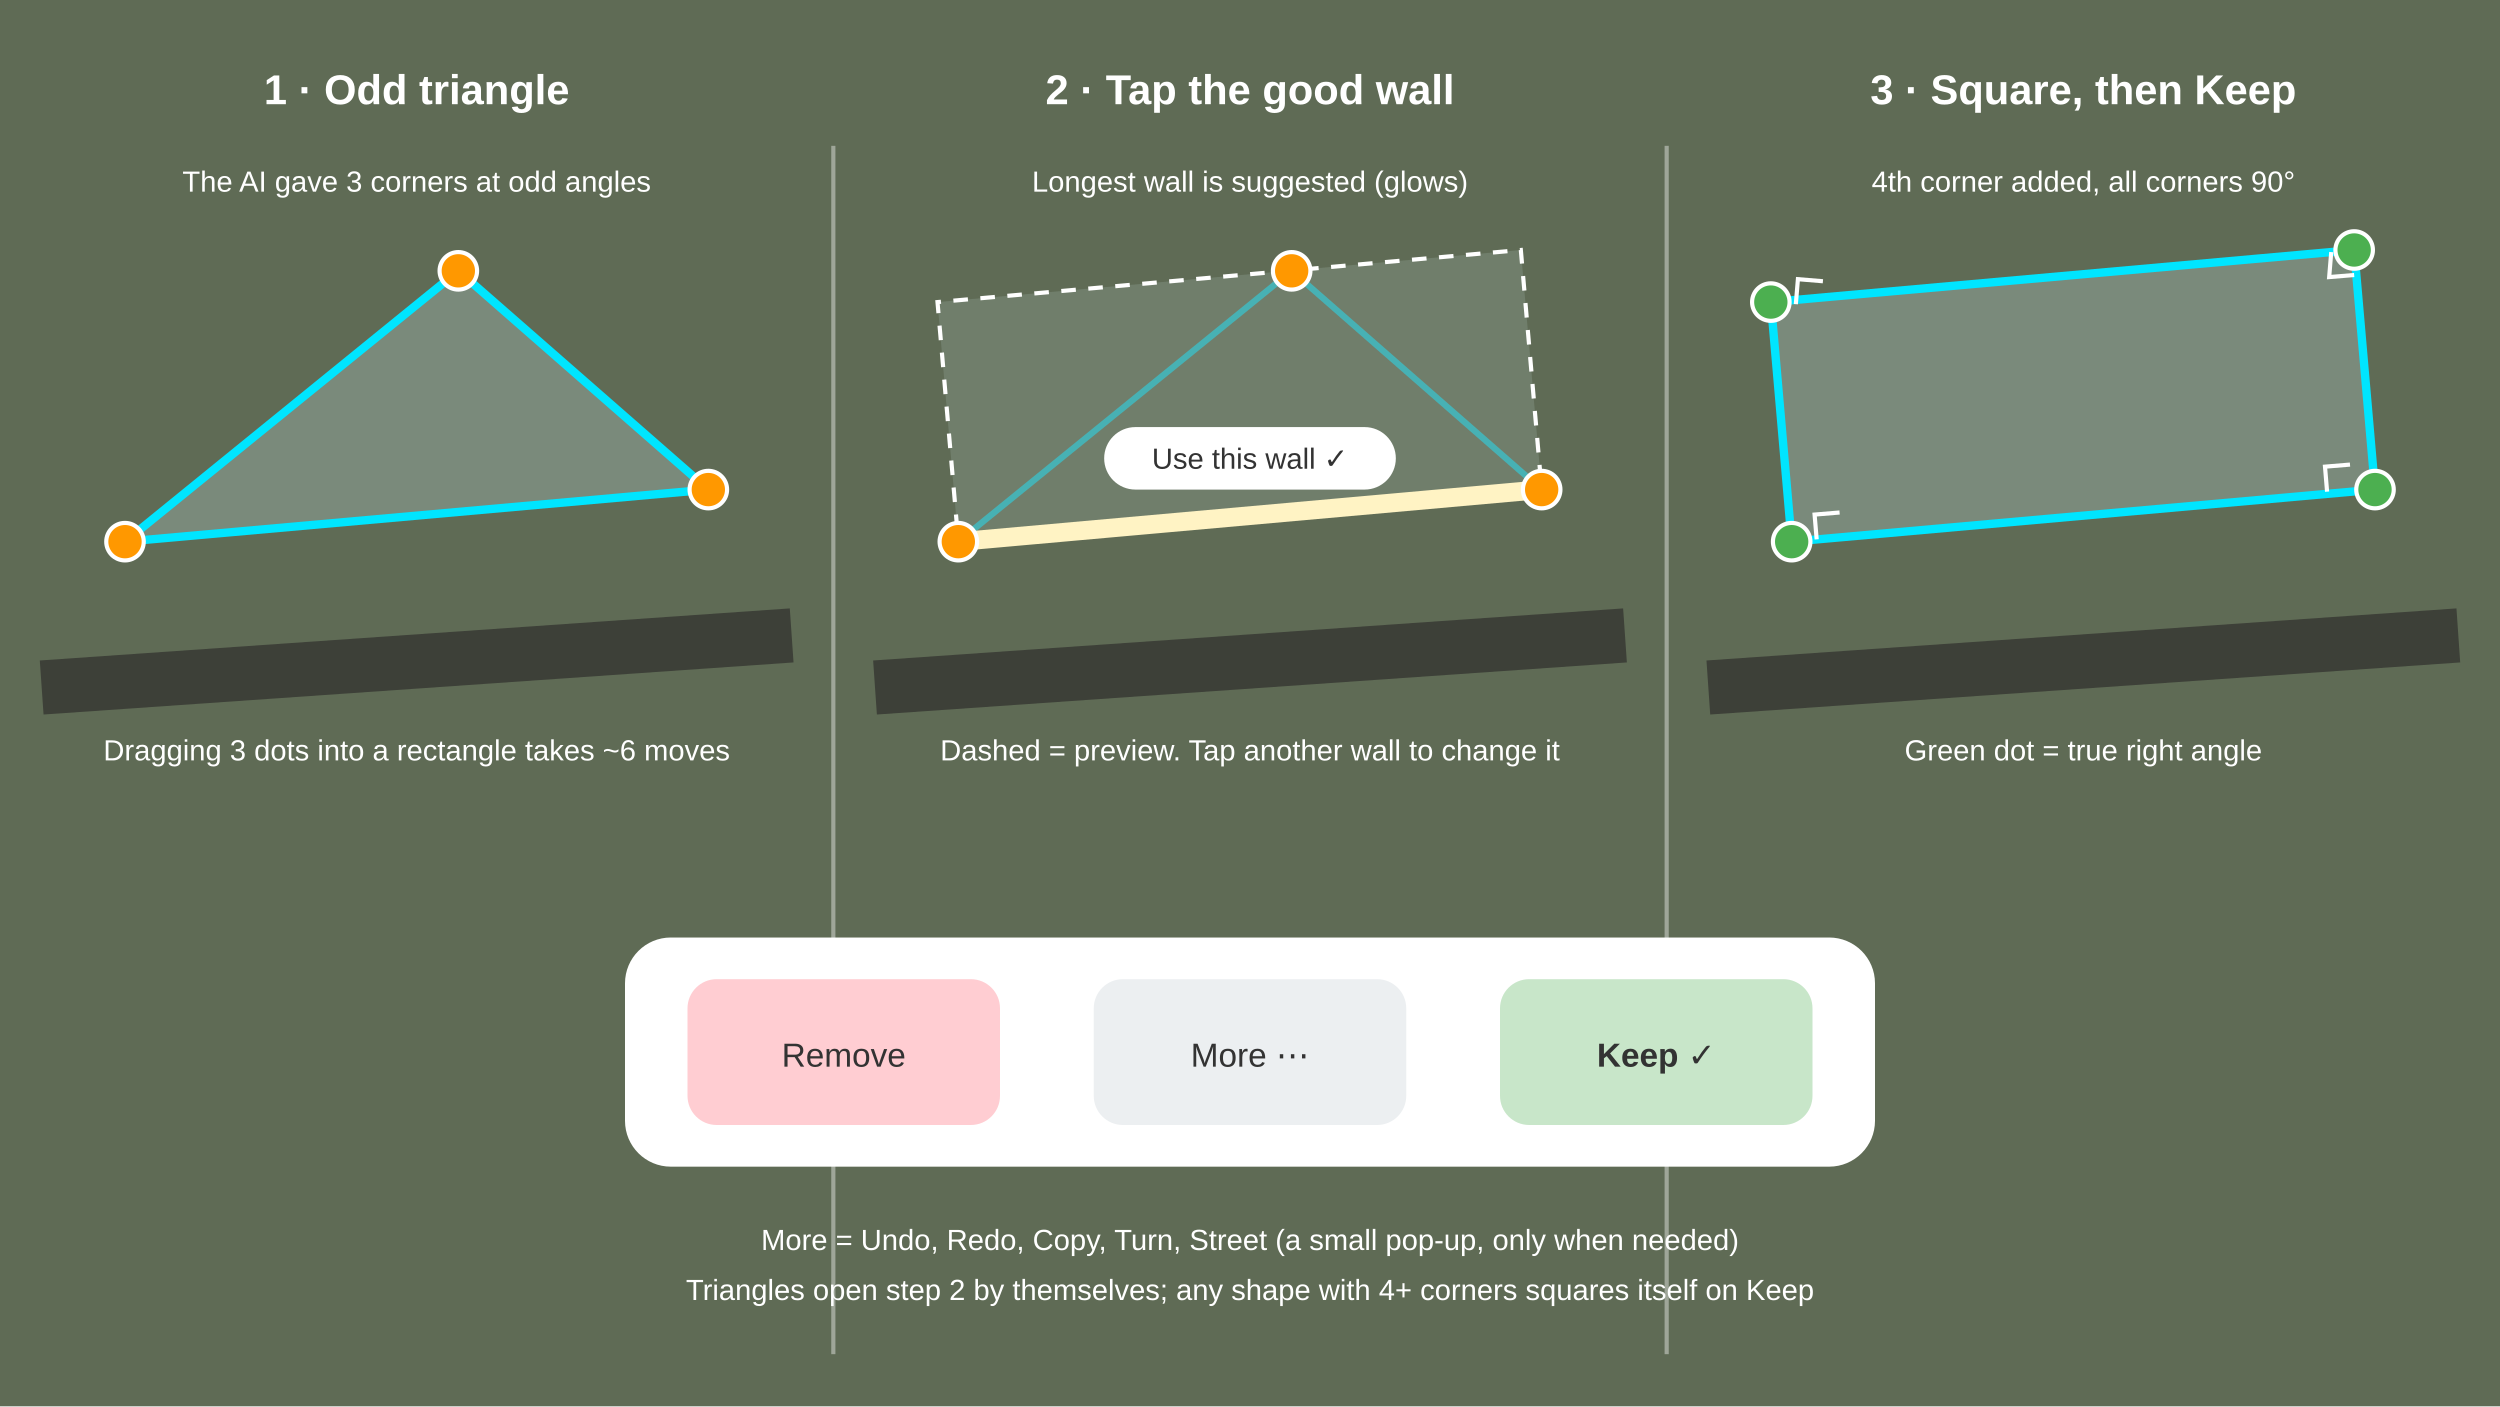
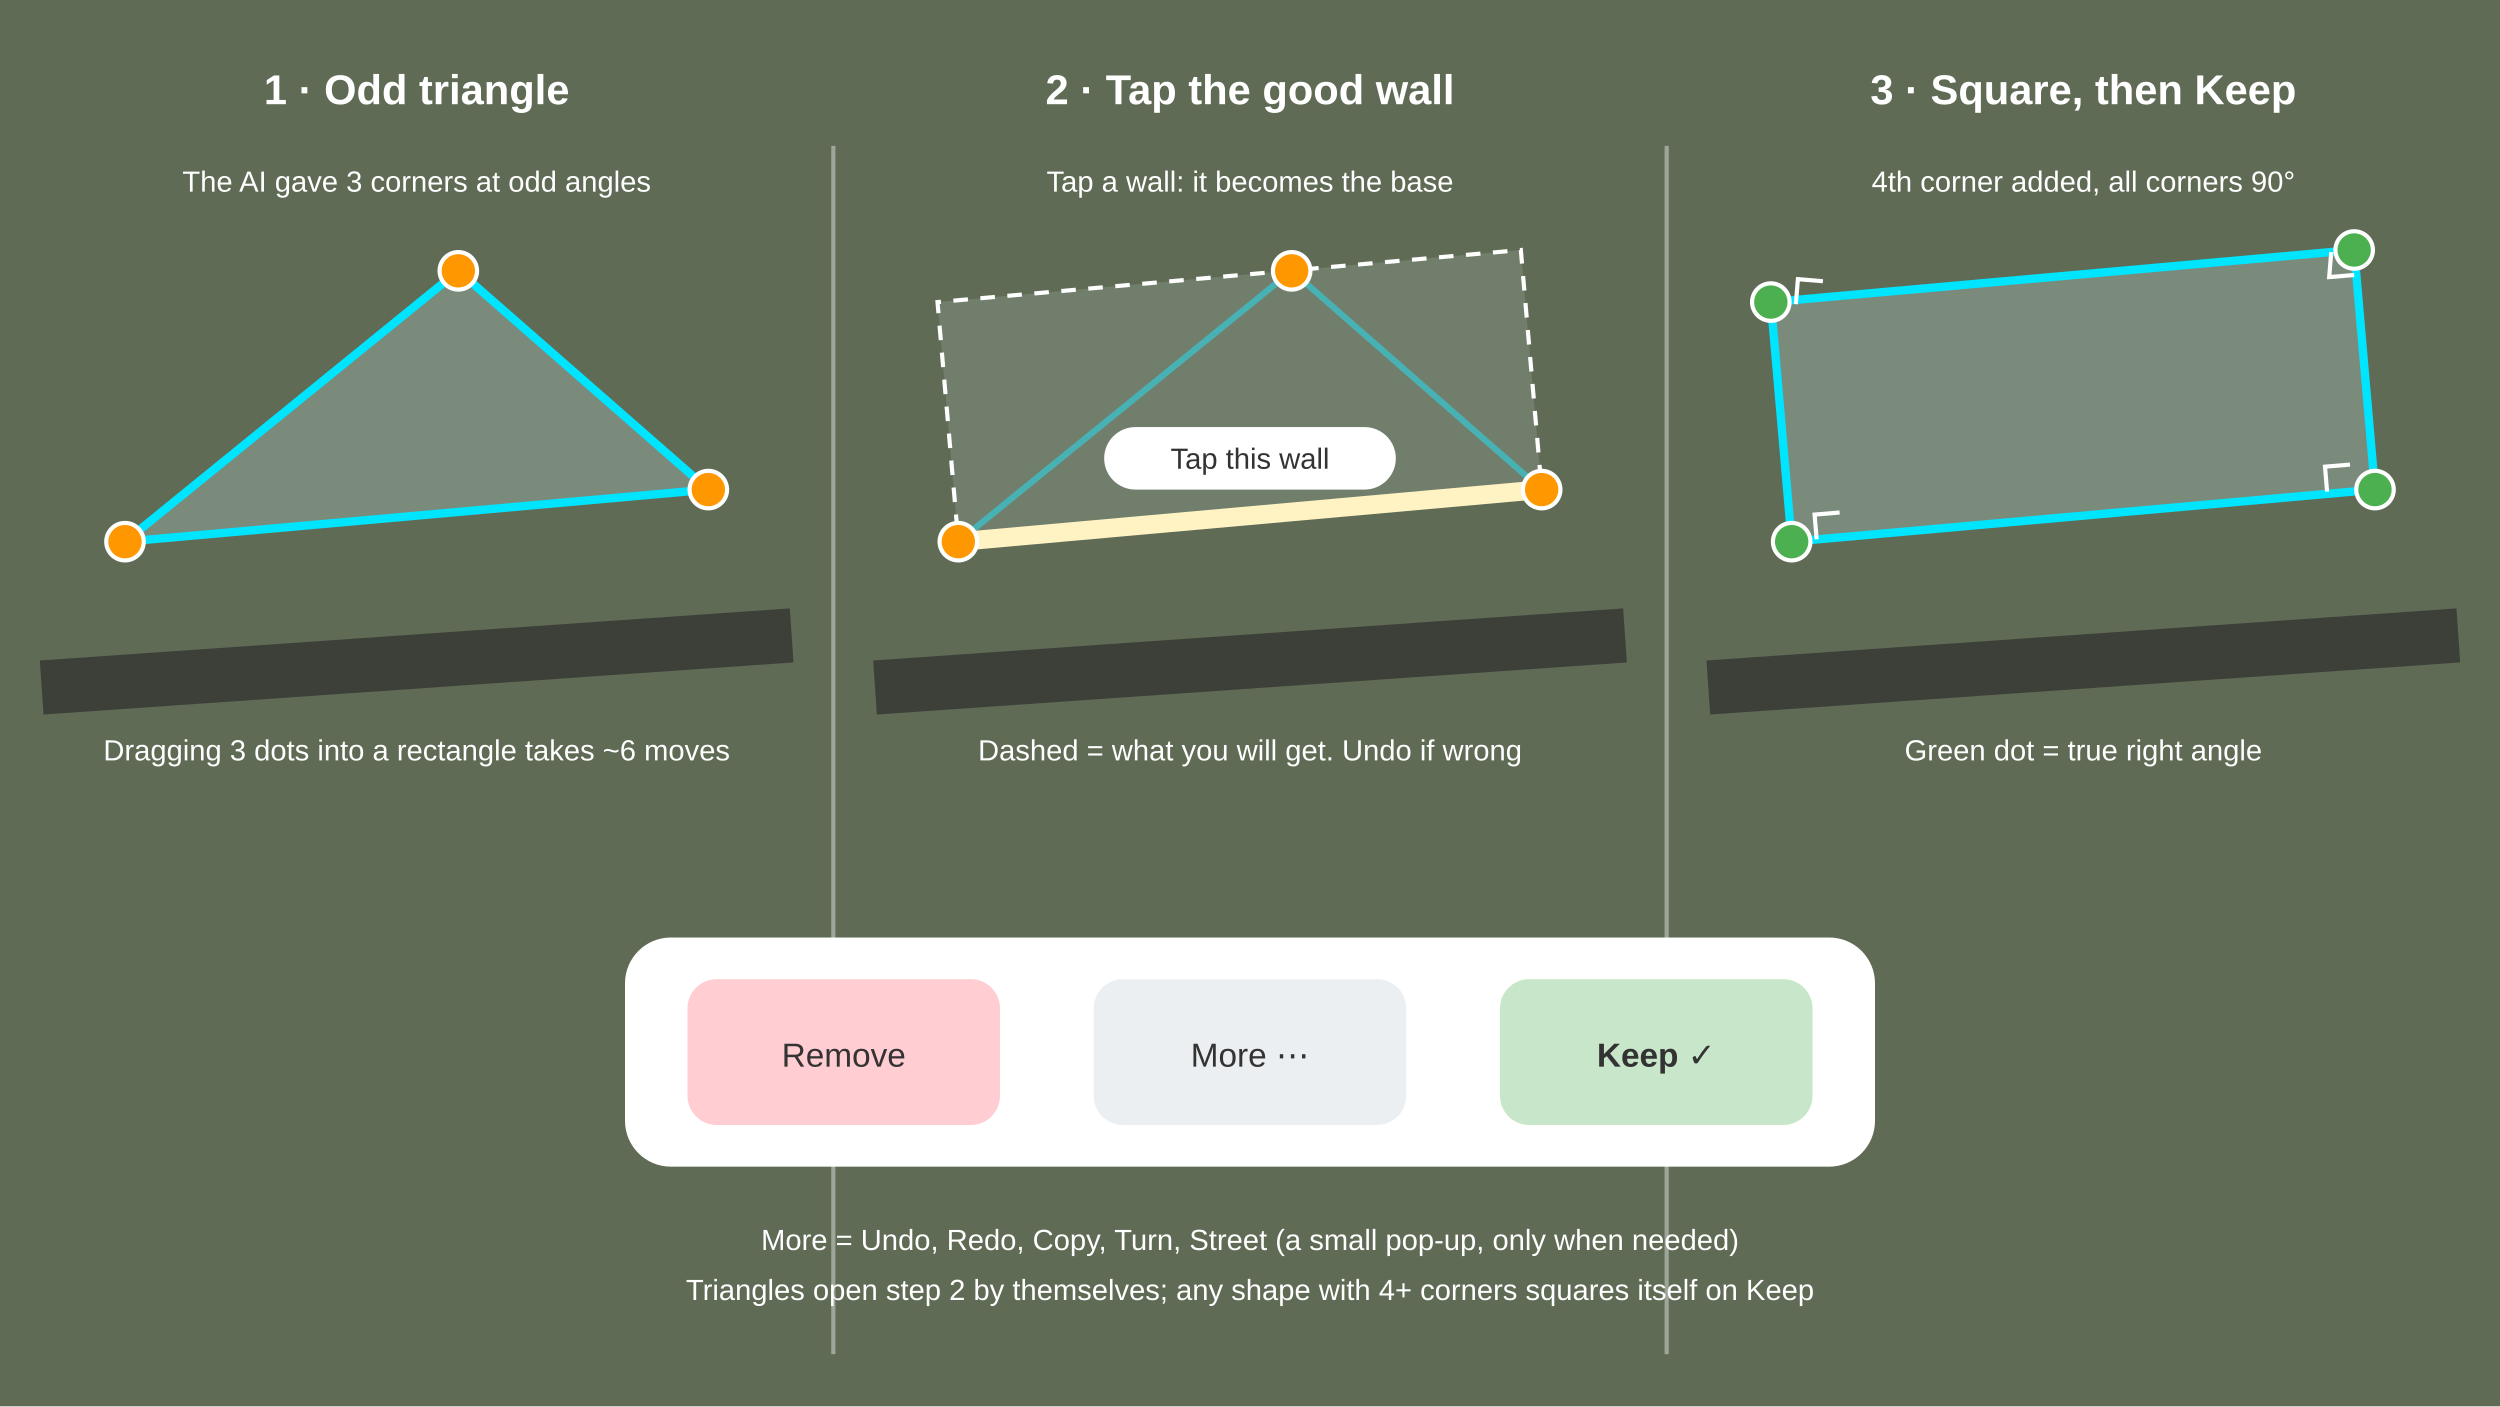
<svg xmlns="http://www.w3.org/2000/svg" viewBox="0 0 1200 675" font-family="Segoe UI, Arial, sans-serif">
  <rect width="1200" height="675" fill="#5f6b55" />
  <g stroke="#fff" stroke-opacity="0.4" stroke-width="2">
    <line x1="400" y1="70" x2="400" y2="650" />
    <line x1="800" y1="70" x2="800" y2="650" />
  </g>
  <g fill="#fff" font-size="20" font-weight="700" text-anchor="middle">
    <text x="200" y="50">1 · Odd triangle</text>
    <text x="600" y="50">2 · Tap the good wall</text>
    <text x="1000" y="50">3 · Square, then Keep</text>
  </g>
  <g fill="#fff" font-size="14" text-anchor="middle">
    <text x="200" y="92">The AI gave 3 corners at odd angles</text>
-     <text x="600" y="92">Longest wall is suggested (glows)</text>
+     <text x="600" y="92">Tap a wall: it becomes the base</text>
    <text x="1000" y="92">4th corner added, all corners 90°</text>
  </g>
  <g stroke="#3d4038" stroke-width="26" fill="none">
    <path d="M20 330 L380 305" />
    <path d="M420 330 L780 305" />
    <path d="M820 330 L1180 305" />
  </g>
  <polygon points="60,260 340,235 220,130" fill="#cfe9ee" fill-opacity="0.25" stroke="#00e5ff" stroke-width="4" stroke-linejoin="round" />
  <g fill="#ff9800" stroke="#fff" stroke-width="2">
    <circle cx="60" cy="260" r="9" />
    <circle cx="340" cy="235" r="9" />
    <circle cx="220" cy="130" r="9" />
  </g>
  <text x="200" y="365" font-size="14" fill="#fff" text-anchor="middle">Dragging 3 dots into a rectangle takes ~6 moves</text>
  <g transform="translate(400,0)">
    <polygon points="60,260 340,235 220,130" fill="none" stroke="#00e5ff" stroke-opacity="0.5" stroke-width="3" />
    <polygon points="60,260 340,235 330,120 50,145" fill="#cfe9ee" fill-opacity="0.15" stroke="#fff" stroke-width="2" stroke-dasharray="7 6" />
    <line x1="60" y1="260" x2="340" y2="235" stroke="#fff3c4" stroke-width="9" stroke-linecap="round" />
    <g fill="#ff9800" stroke="#fff" stroke-width="2">
      <circle cx="60" cy="260" r="9" />
      <circle cx="340" cy="235" r="9" />
      <circle cx="220" cy="130" r="9" />
    </g>
    <rect x="130" y="205" width="140" height="30" rx="15" fill="#fff" />
-     <text x="200" y="225" font-size="14" fill="#333" text-anchor="middle">Use this wall ✓</text>
-     <text x="200" y="365" font-size="14" fill="#fff" text-anchor="middle">Dashed = preview. Tap another wall to change it</text>
+     <text x="200" y="225" font-size="14" fill="#333" text-anchor="middle">Tap this wall</text>
+     <text x="200" y="365" font-size="14" fill="#fff" text-anchor="middle">Dashed = what you will get. Undo if wrong</text>
  </g>
  <g transform="translate(800,0)">
    <polygon points="60,260 340,235 330,120 50,145" fill="#cfe9ee" fill-opacity="0.25" stroke="#00e5ff" stroke-width="4" stroke-linejoin="round" />
    <g fill="none" stroke="#fff" stroke-width="2">
      <path d="M72 258.9 L71 247 L83 246" />
      <path d="M328 223 L316 224 L317 236" />
      <path d="M319 121 L318 133 L330 132" />
      <path d="M62 146 L63 134 L75 135" />
    </g>
    <g fill="#4caf50" stroke="#fff" stroke-width="2">
      <circle cx="60" cy="260" r="9" />
      <circle cx="340" cy="235" r="9" />
      <circle cx="330" cy="120" r="9" />
      <circle cx="50" cy="145" r="9" />
    </g>
    <text x="200" y="365" font-size="14" fill="#fff" text-anchor="middle">Green dot = true right angle</text>
  </g>
  <rect x="300" y="450" width="600" height="110" rx="22" fill="#fff" />
  <g font-size="16" fill="#333" text-anchor="middle">
    <rect x="330" y="470" width="150" height="70" rx="14" fill="#ffcdd2" />
    <text x="405" y="512">Remove</text>
    <rect x="525" y="470" width="150" height="70" rx="14" fill="#eceff1" />
    <text x="600" y="512">More ⋯</text>
    <rect x="720" y="470" width="150" height="70" rx="14" fill="#c8e6c9" />
    <text x="795" y="512" font-weight="700">Keep ✓</text>
    <text x="600" y="600" fill="#fff" font-size="14">More = Undo, Redo, Copy, Turn, Street (a small pop-up, only when needed)</text>
    <text x="600" y="624" fill="#fff" font-size="14">Triangles open step 2 by themselves; any shape with 4+ corners squares itself on Keep</text>
  </g>
</svg>
